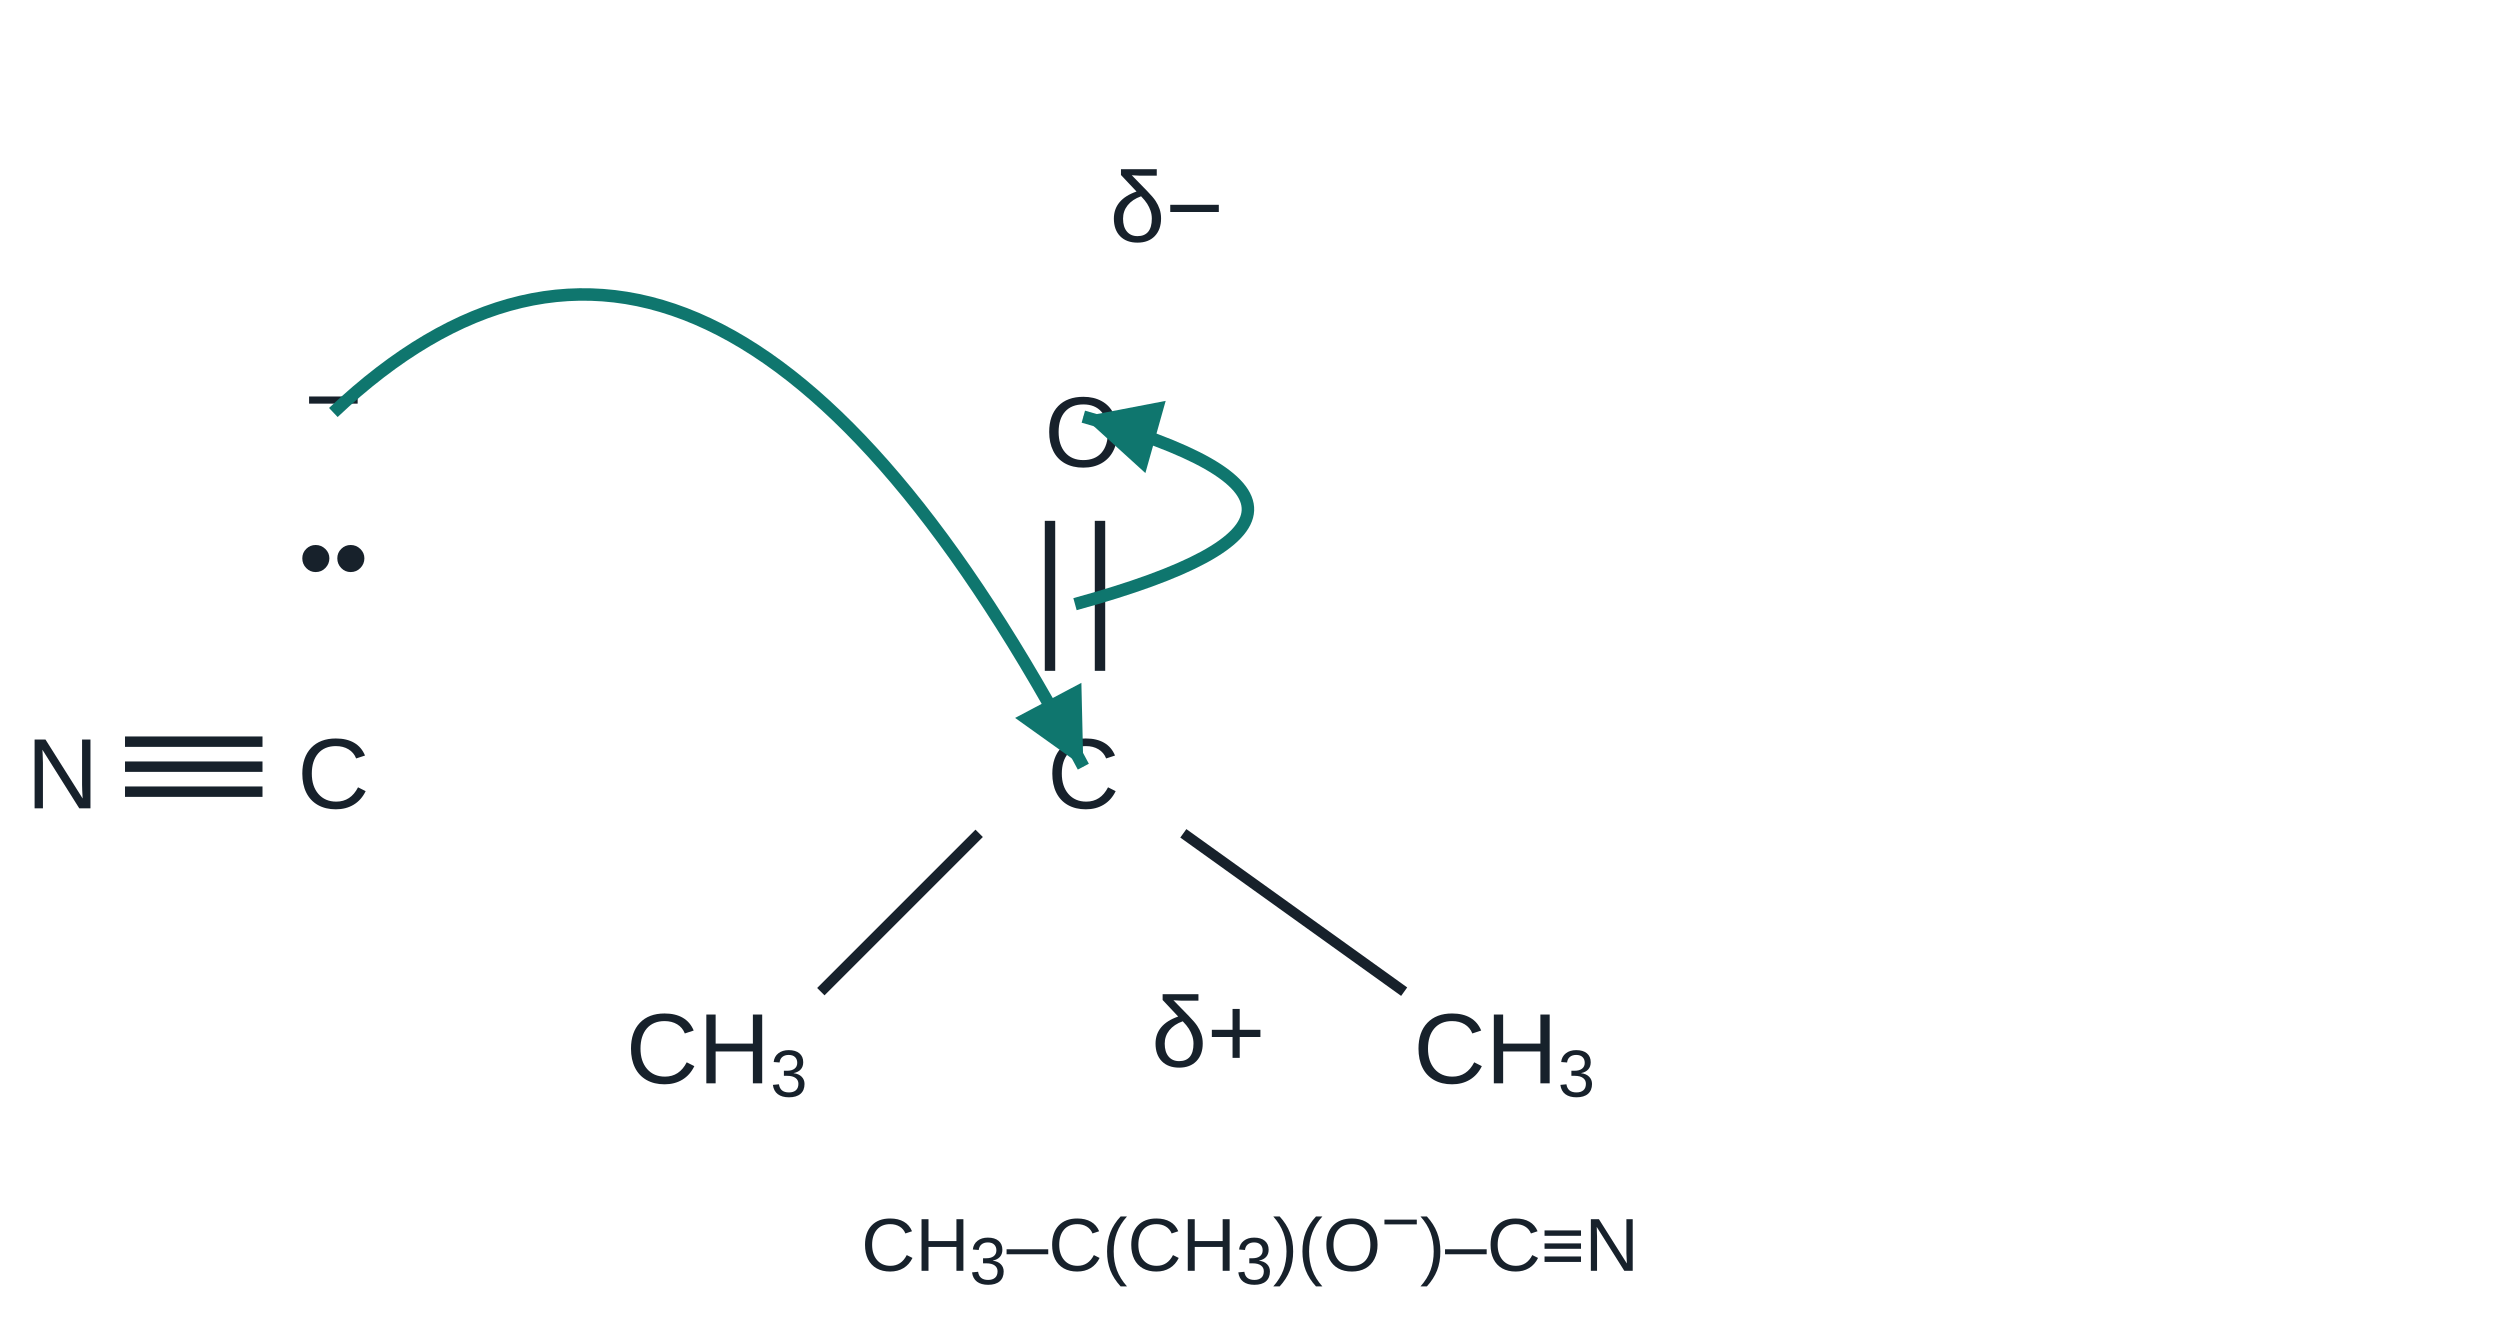
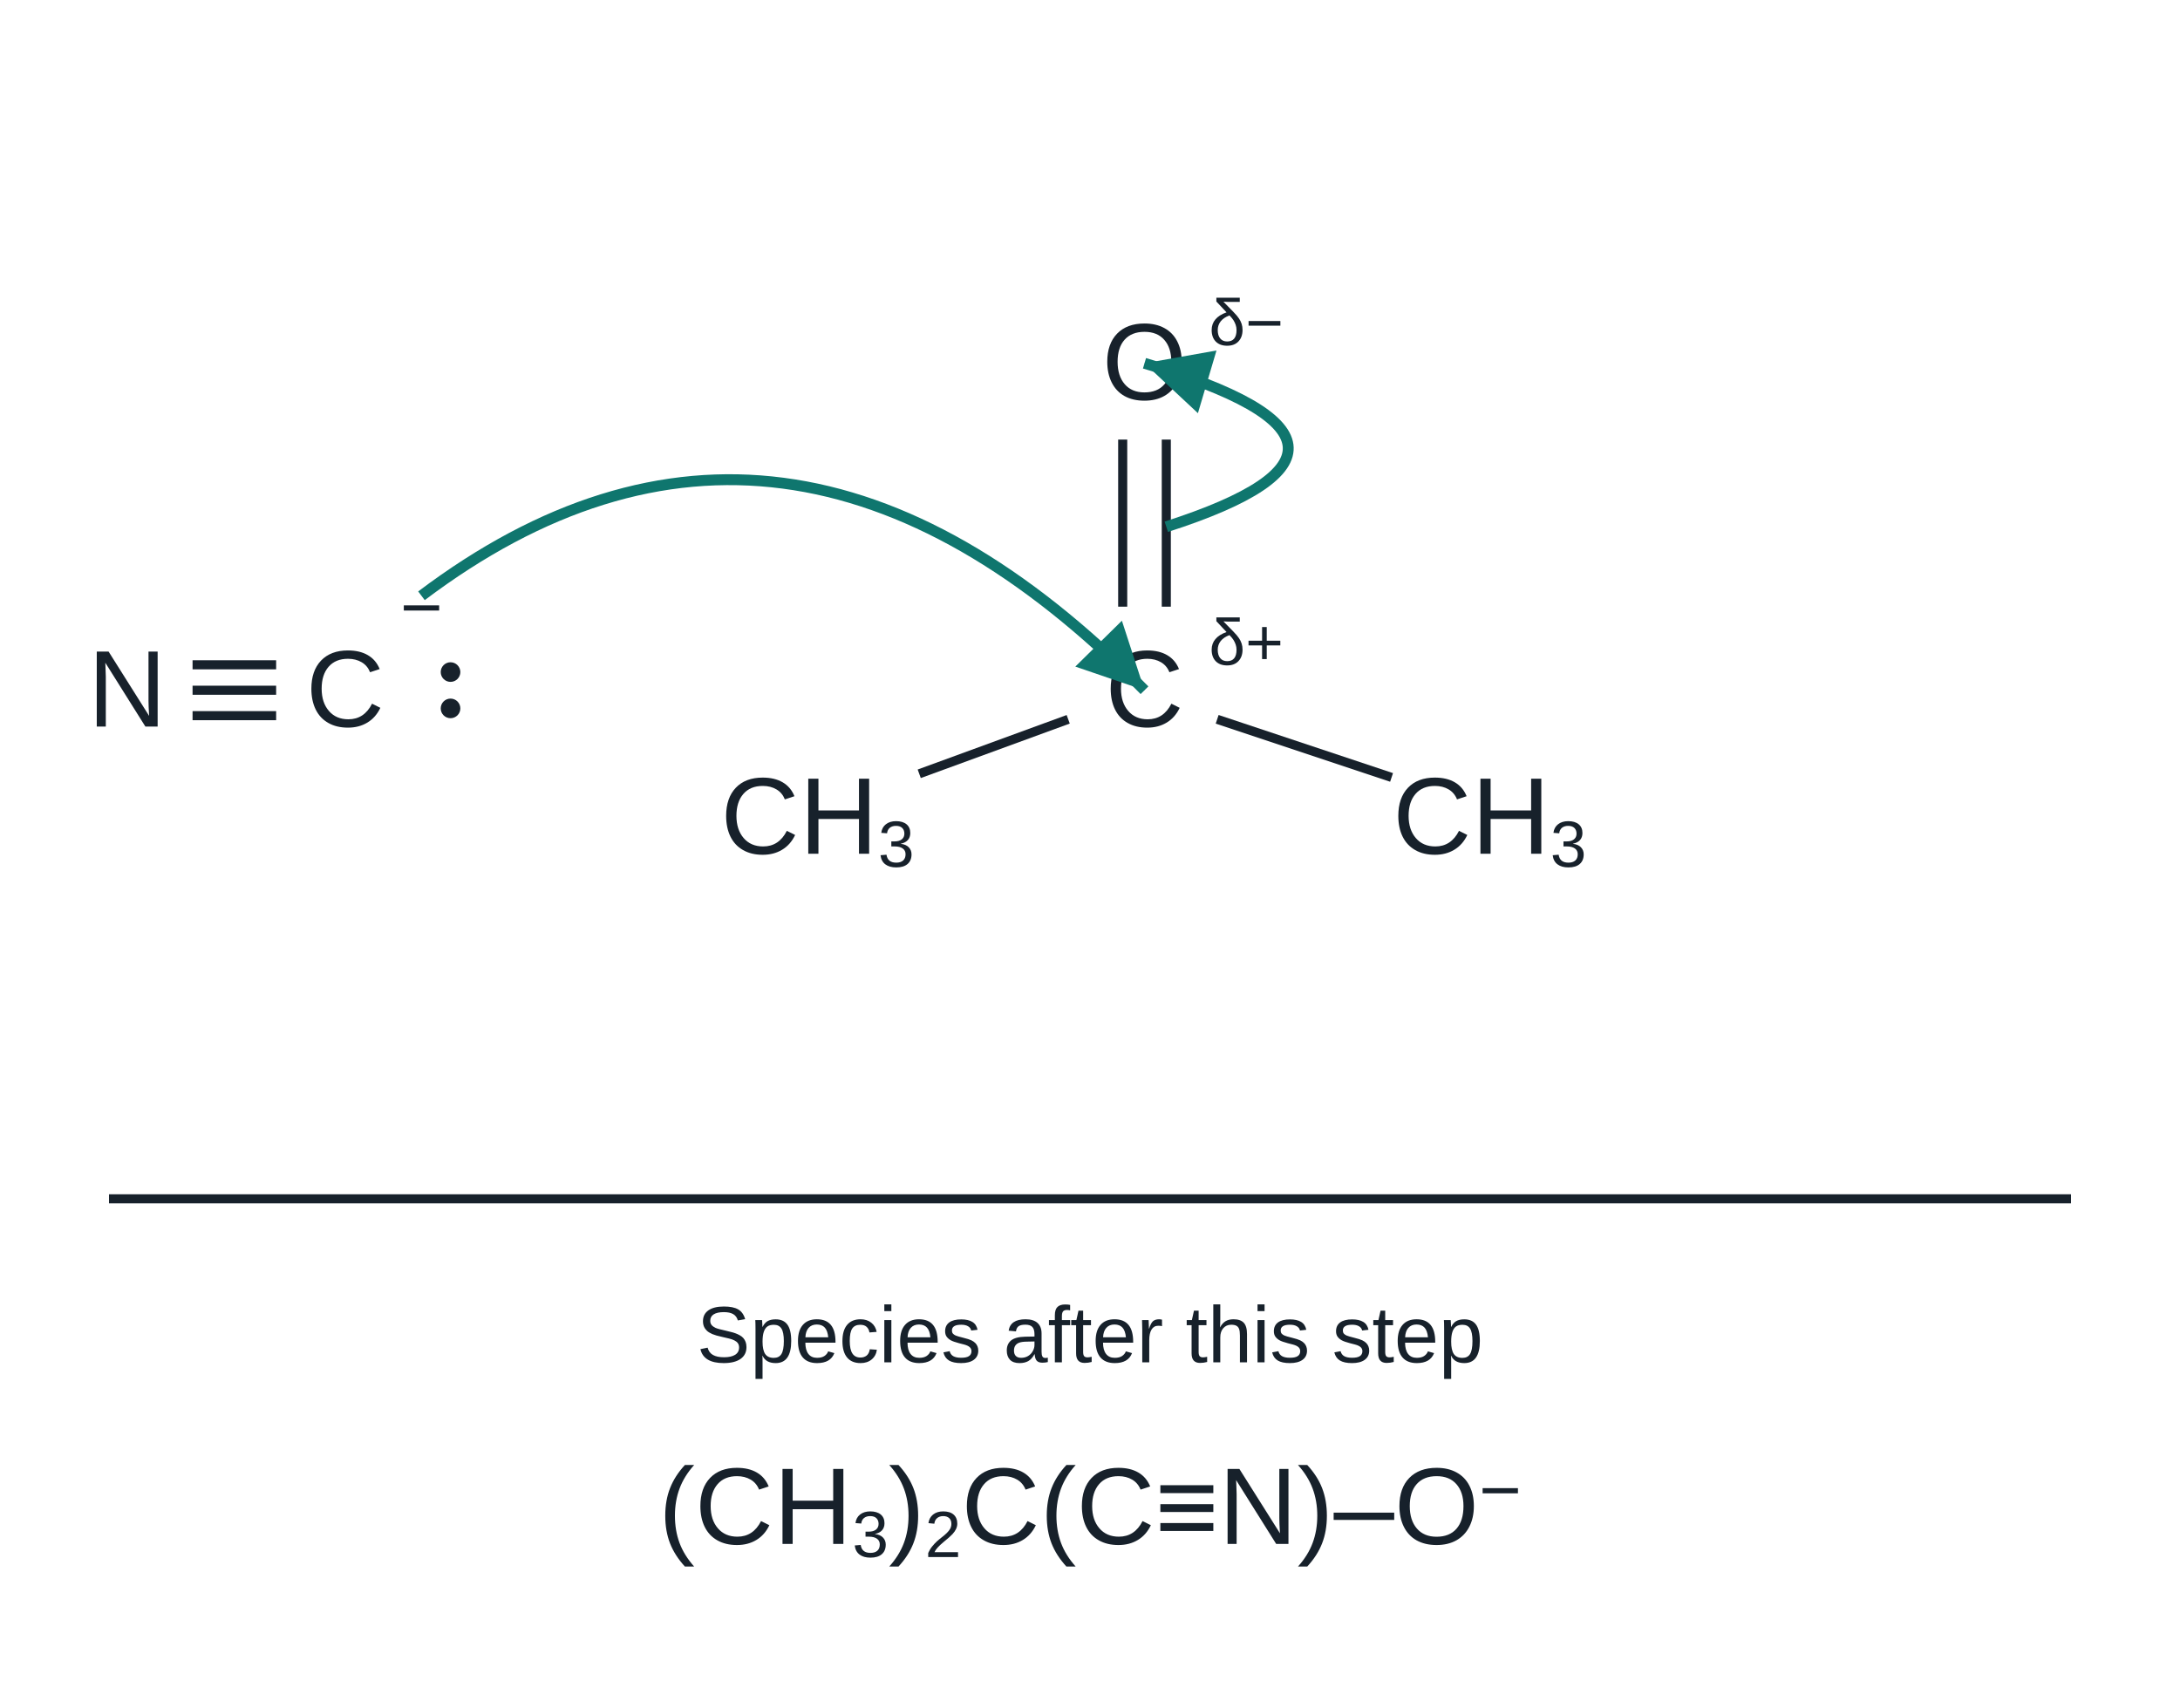
- <svg xmlns="http://www.w3.org/2000/svg" viewBox="0 0 600 320" role="img" aria-labelledby="title desc">
+ <svg xmlns="http://www.w3.org/2000/svg" viewBox="0 0 600 470" role="img" aria-labelledby="title desc">
  <defs>
-     <marker id="arrowhead" markerWidth="8" markerHeight="8" refX="6" refY="3" orient="auto" markerUnits="strokeWidth">
+     <marker id="arrowhead" markerWidth="8" markerHeight="8" refX="6" refY="3" orient="auto">
      <path d="M0,0 L6,3 L0,6 Z" fill="#0f766e" />
    </marker>
  </defs>
-   <style>text{font:24px Arial,sans-serif;fill:#17212b}line,path.bond{stroke:#17212b;stroke-width:2.5;fill:none}.small{font-size:18px}.curly{stroke:#0f766e;stroke-width:3;fill:none;marker-end:url(#arrowhead)}</style>
-   <text x="15" y="194" text-anchor="middle">N</text>
-   <line x1="30" y1="178" x2="63" y2="178" />
-   <line x1="30" y1="184" x2="63" y2="184" />
-   <line x1="30" y1="190" x2="63" y2="190" />
-   <text x="80" y="194" text-anchor="middle">C</text>
-   <text x="80" y="104" text-anchor="middle" class="">−</text>
-   <text x="80" y="142" text-anchor="middle" class="">••</text>
-   <text x="260" y="112" text-anchor="middle" class="">O</text>
-   <text x="280" y="58" text-anchor="middle" class="">δ−</text>
-   <line x1="252" y1="125" x2="252" y2="161" />
-   <line x1="264" y1="125" x2="264" y2="161" />
-   <text x="260" y="194" text-anchor="middle" class="">C</text>
-   <text x="290" y="256" text-anchor="middle" class="">δ+</text>
-   <line x1="235" y1="200" x2="197" y2="238" />
-   <line x1="284" y1="200" x2="337" y2="238" />
-   <text x="172" y="260" text-anchor="middle" class="">CH<tspan baseline-shift="sub" font-size="16px">3</tspan>
+   <style>text{font-family:Arial,sans-serif;fill:#17212b}line{stroke:#17212b;stroke-width:2.5}circle{fill:#17212b}.curly{stroke:#0f766e;stroke-width:3;fill:none;marker-end:url(#arrowhead)}</style>
+   <text x="315" y="200" text-anchor="middle" style="font-size:30px">C</text>
+   <text x="315" y="110" text-anchor="middle" style="font-size:30px">O</text>
+   <line x1="309" y1="121" x2="309" y2="167" />
+   <line x1="321" y1="121" x2="321" y2="167" />
+   <text x="343" y="183" text-anchor="middle" style="font-size:18px">δ+</text>
+   <text x="343" y="95" text-anchor="middle" style="font-size:18px">δ−</text>
+   <text x="225" y="235" text-anchor="middle" style="font-size:30px">CH<tspan baseline-shift="sub" font-size="18px">3</tspan>
  </text>
-   <text x="361" y="260" text-anchor="middle" class="">CH<tspan baseline-shift="sub" font-size="16px">3</tspan>
+   <line x1="253" y1="213" x2="294" y2="198" />
+   <text x="410" y="235" text-anchor="middle" style="font-size:30px">CH<tspan baseline-shift="sub" font-size="18px">3</tspan>
  </text>
-   <path class="curly" d="M80,99 Q170.0,14 260,184" />
-   <path class="curly" d="M258,145 Q340,122.5 260,100" />
-   <text x="300" y="305" text-anchor="middle" class="small">CH<tspan baseline-shift="sub" font-size="16px">3</tspan>–C(CH<tspan baseline-shift="sub" font-size="16px">3</tspan>)(O<tspan baseline-shift="super" font-size="16px">−</tspan>)–C≡N</text>
+   <line x1="335" y1="198" x2="383" y2="214" />
+   <text x="35" y="200" text-anchor="middle" style="font-size:30px">N</text>
+   <text x="95" y="200" text-anchor="middle" style="font-size:30px">C</text>
+   <line x1="53" y1="183" x2="76" y2="183" />
+   <line x1="53" y1="190" x2="76" y2="190" />
+   <line x1="53" y1="197" x2="76" y2="197" />
+   <circle cx="124" cy="185" r="2.7" />
+   <circle cx="124" cy="195" r="2.7" />
+   <text x="116" y="174" text-anchor="middle" style="font-size:20px">−</text>
+   <path class="curly" d="M116,164 Q215.5,89 315,190" />
+   <path class="curly" d="M321,145 Q391,122.5 315,100" />
+   <line x1="30" y1="330" x2="570" y2="330" />
+   <text x="300" y="375" text-anchor="middle" style="font-size:22px">Species after this step</text>
+   <text x="300" y="425" text-anchor="middle" style="font-size:30px">(CH<tspan baseline-shift="sub" font-size="18px">3</tspan>)<tspan baseline-shift="sub" font-size="18px">2</tspan>C(C≡N)–O<tspan baseline-shift="super" font-size="20px">−</tspan>
+   </text>
</svg>
